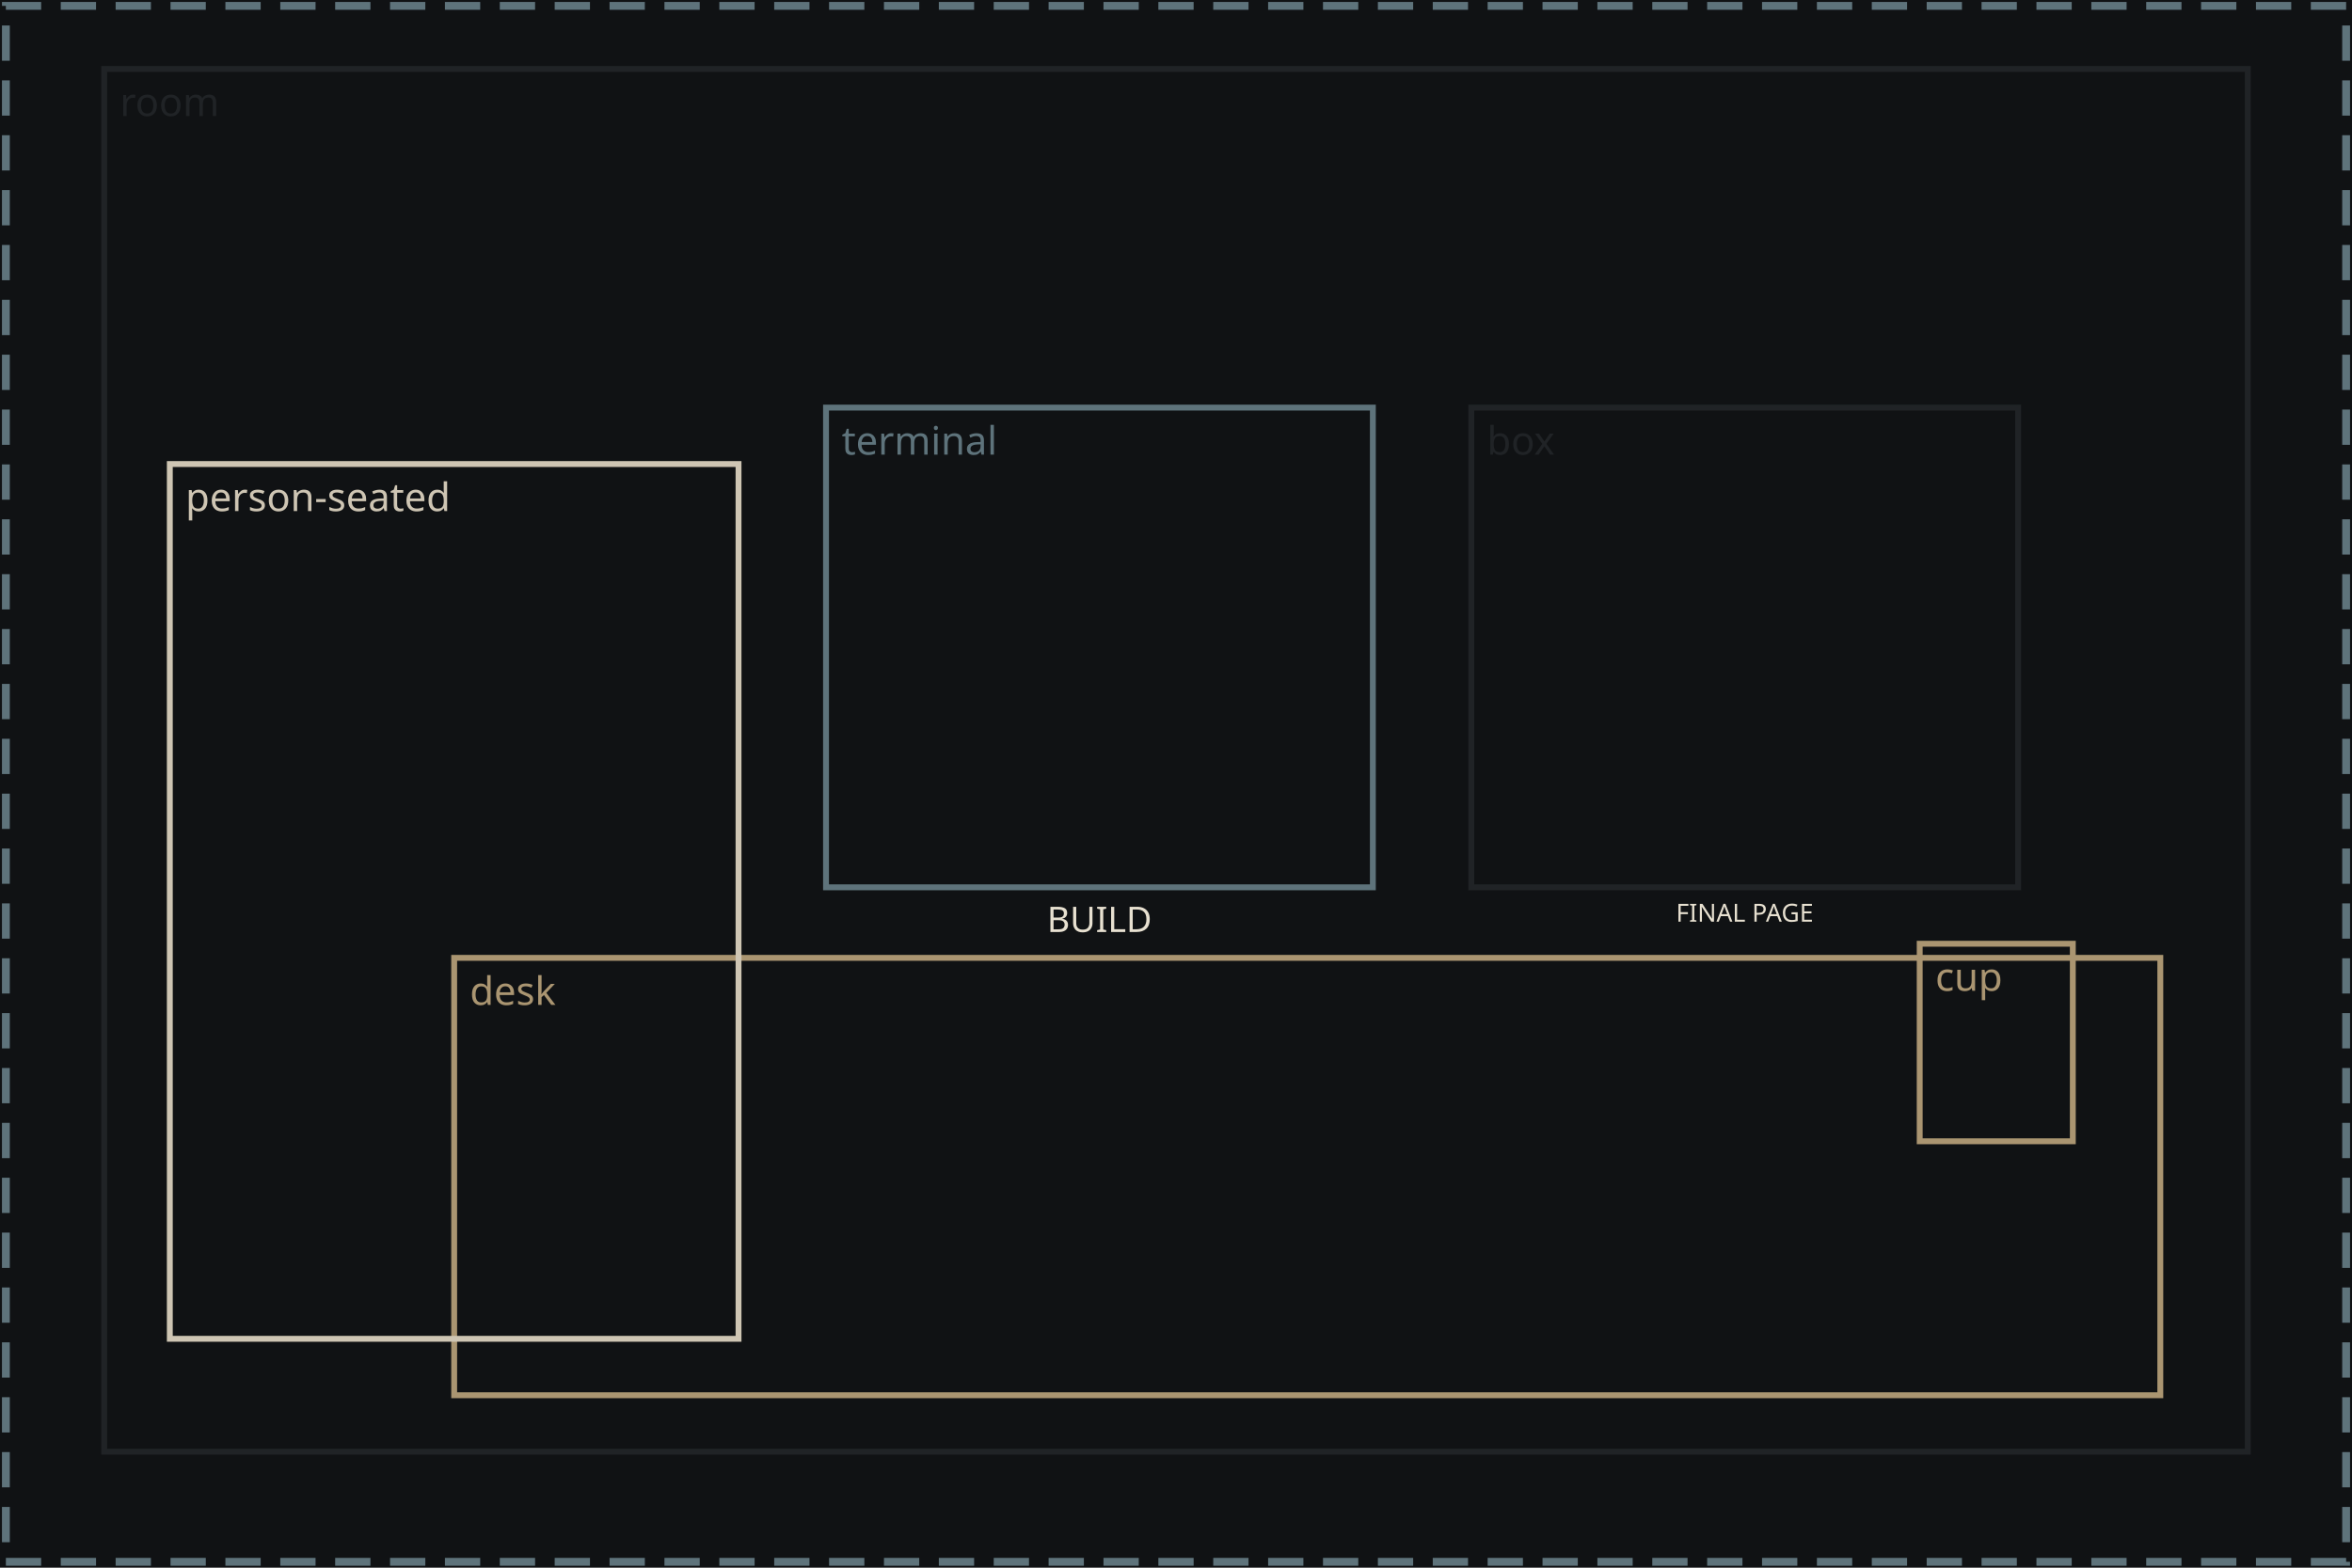
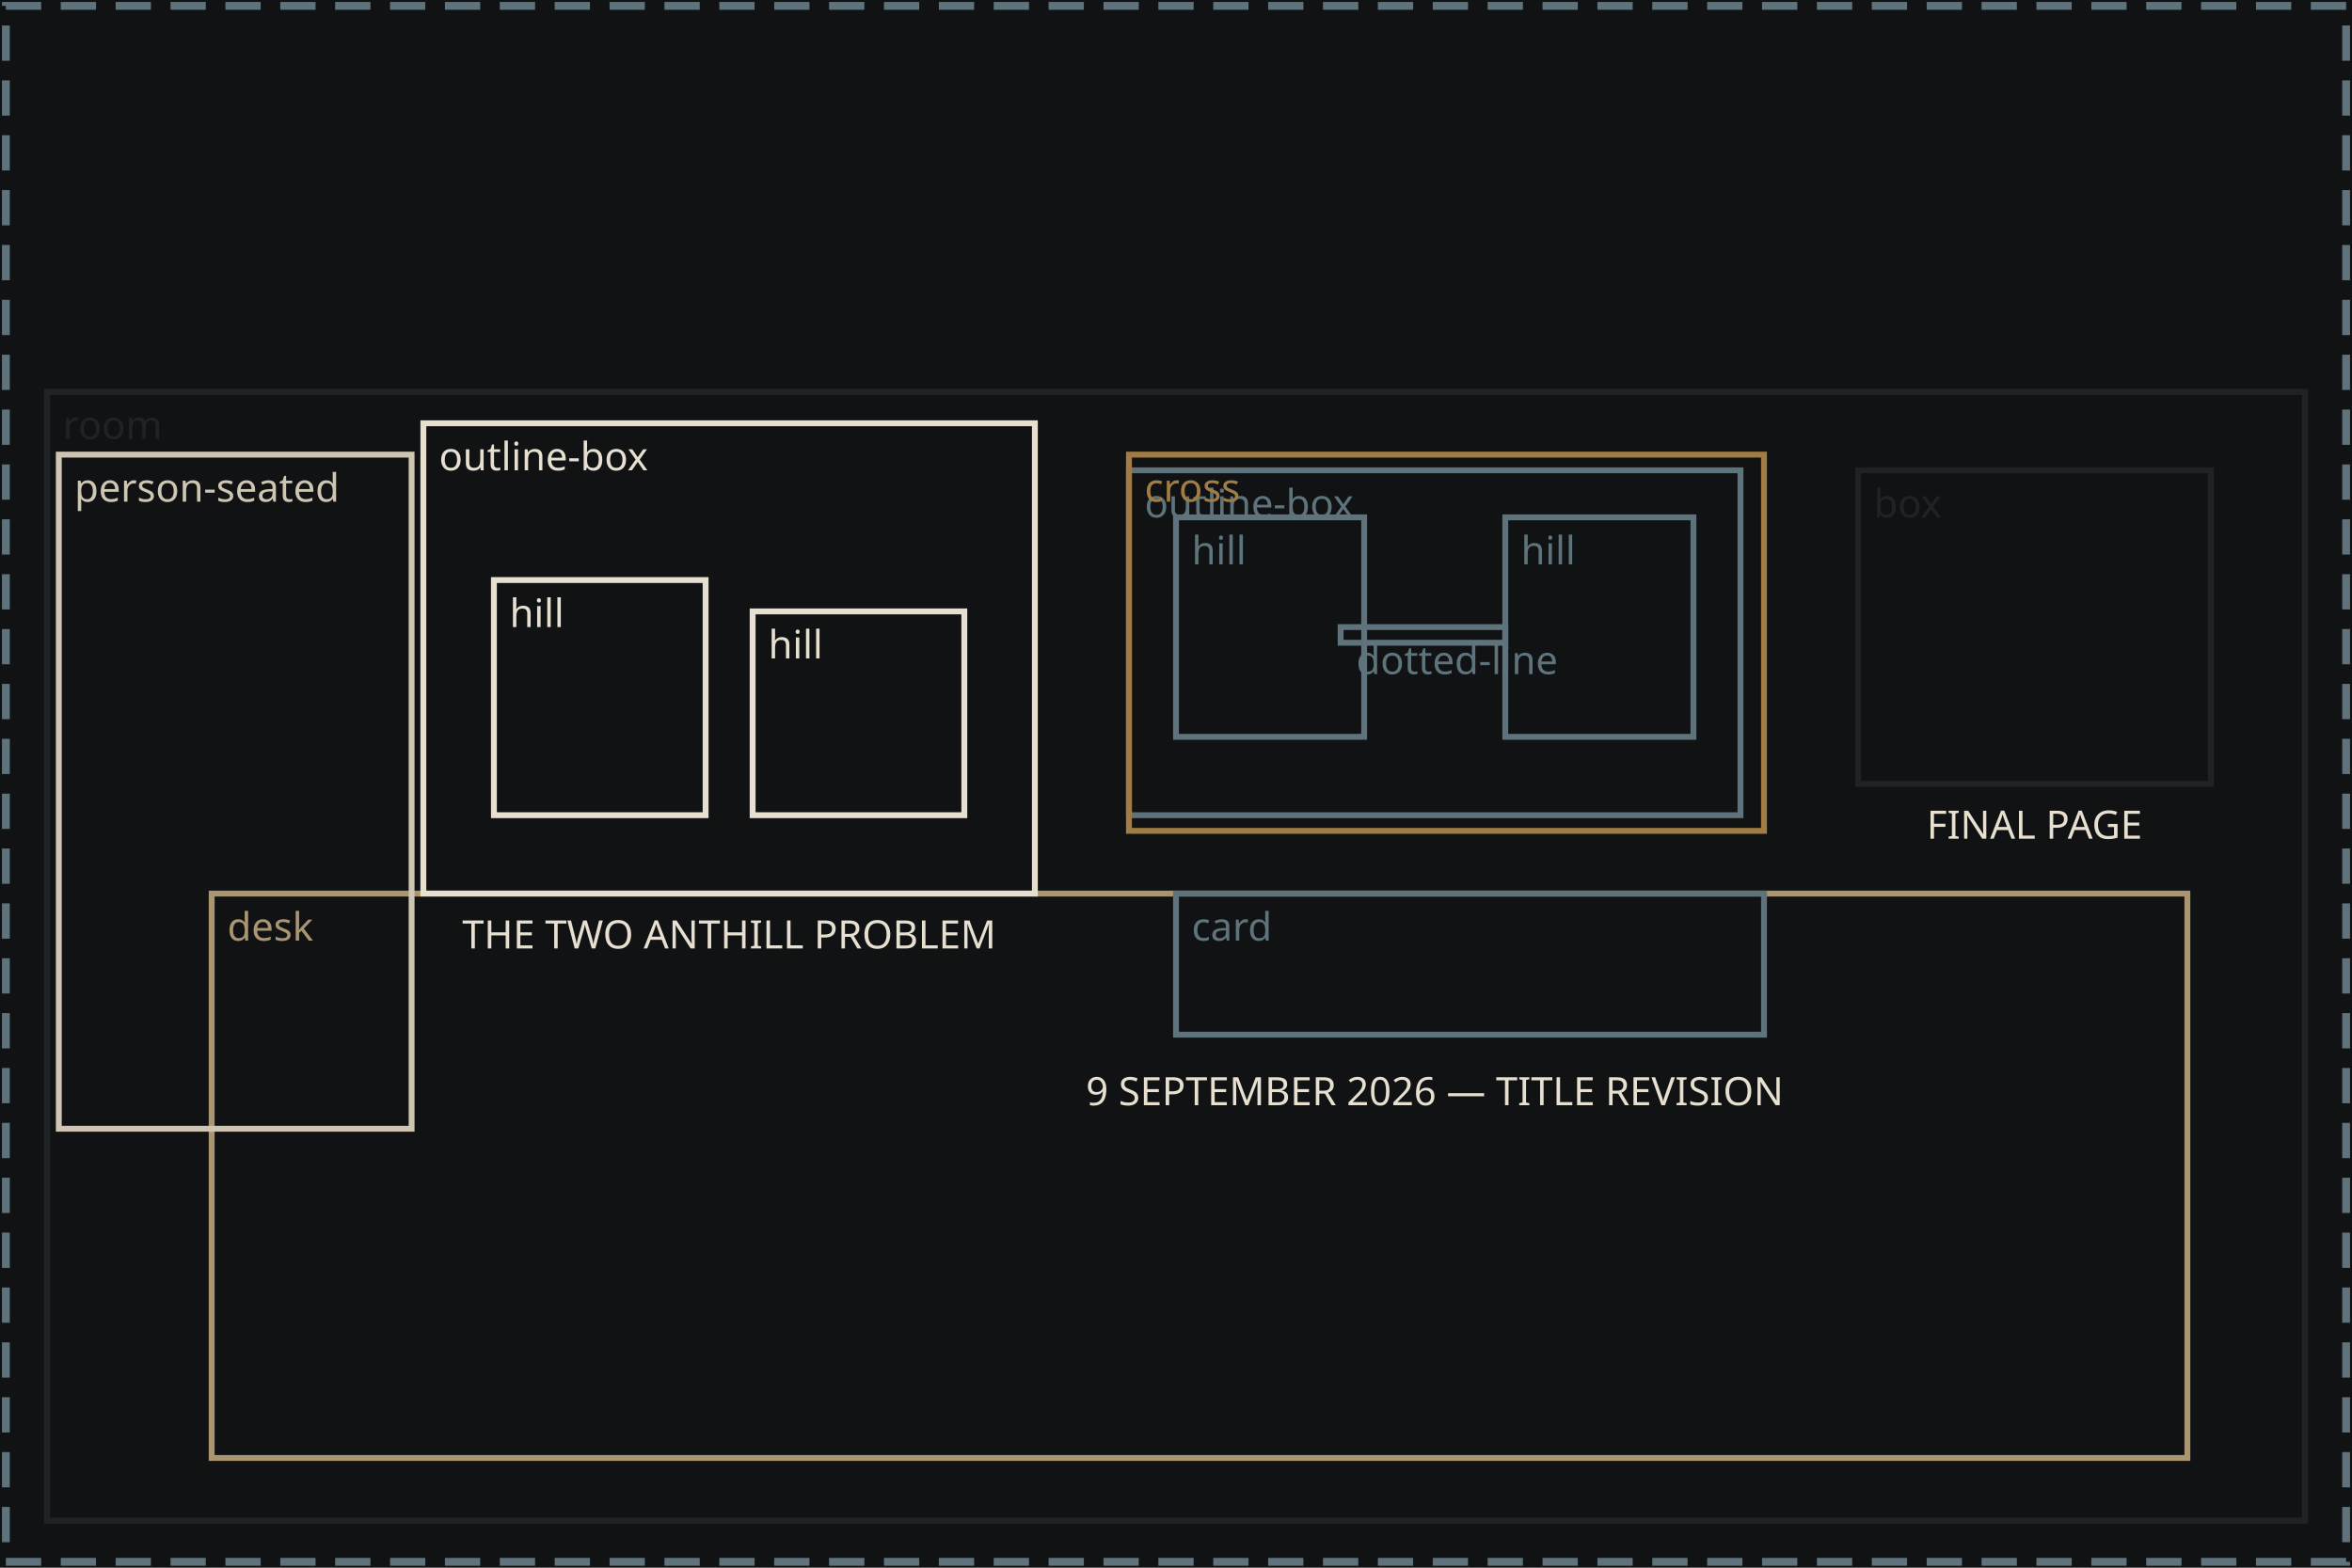
<svg xmlns="http://www.w3.org/2000/svg" width="1200" height="800" viewBox="0 0 1200 800">
  <rect width="1200" height="800" fill="#101214" />
-   <rect x="53.16" y="35.2" width="1093.68" height="705.6" fill="none" stroke="#202326" stroke-width="3" />
-   <text x="61.16" y="59.2" fill="#202326" font-family="sans-serif" font-size="20">room</text>
-   <rect x="231.72" y="488.8" width="870.48" height="223.2" fill="none" stroke="#AA9571" stroke-width="3" />
-   <text x="239.72" y="512.8" fill="#AA9571" font-family="sans-serif" font-size="20">desk</text>
-   <rect x="86.64" y="236.8" width="290.16" height="446.4" fill="none" stroke="#CEC5B3" stroke-width="3" />
-   <text x="94.64" y="260.8" fill="#CEC5B3" font-family="sans-serif" font-size="20">person-seated</text>
-   <rect x="421.44" y="208" width="279" height="244.8" fill="none" stroke="#5E737B" stroke-width="3" />
-   <text x="429.44" y="232" fill="#5E737B" font-family="sans-serif" font-size="20">terminal</text>
-   <text x="560.94" y="475.6" text-anchor="middle" fill="#E7E0D0" font-size="18" font-family="sans-serif">BUILD</text>
-   <rect x="750.66" y="208" width="279" height="244.8" fill="none" stroke="#202326" stroke-width="3" />
-   <text x="758.66" y="232" fill="#202326" font-family="sans-serif" font-size="20">box</text>
-   <text x="890.16" y="470.35" text-anchor="middle" fill="#E7E0D0" font-size="12.75" font-family="sans-serif">FINAL PAGE</text>
-   <rect x="979.44" y="481.6" width="78.12" height="100.8" fill="none" stroke="#AA9571" stroke-width="3" />
-   <text x="987.44" y="505.6" fill="#AA9571" font-family="sans-serif" font-size="20">cup</text>
+   <rect x="24" y="200" width="1152" height="576" fill="none" stroke="#202326" stroke-width="3" />
+   <text x="32" y="224" fill="#202326" font-family="sans-serif" font-size="20">room</text>
+   <rect x="108" y="456" width="1008" height="288" fill="none" stroke="#AA9571" stroke-width="3" />
+   <text x="116" y="480" fill="#AA9571" font-family="sans-serif" font-size="20">desk</text>
+   <rect x="30" y="232" width="180" height="344" fill="none" stroke="#CEC5B3" stroke-width="3" />
+   <text x="38" y="256" fill="#CEC5B3" font-family="sans-serif" font-size="20">person-seated</text>
+   <rect x="948" y="240" width="180" height="160" fill="none" stroke="#202326" stroke-width="3" />
+   <text x="956" y="264" fill="#202326" font-family="sans-serif" font-size="20">box</text>
+   <text x="1038" y="428" text-anchor="middle" fill="#E7E0D0" font-size="20" font-family="sans-serif">FINAL PAGE</text>
+   <rect x="216" y="216" width="312" height="240" fill="none" stroke="#E7E0D0" stroke-width="3" />
+   <text x="224" y="240" fill="#E7E0D0" font-family="sans-serif" font-size="20">outline-box</text>
+   <text x="372" y="484" text-anchor="middle" fill="#E7E0D0" font-size="20" font-family="sans-serif">THE TWO ANTHILL PROBLEM</text>
+   <rect x="252" y="296" width="108" height="120" fill="none" stroke="#E7E0D0" stroke-width="3" />
+   <text x="260" y="320" fill="#E7E0D0" font-family="sans-serif" font-size="20">hill</text>
+   <rect x="384" y="312" width="108" height="104" fill="none" stroke="#E7E0D0" stroke-width="3" />
+   <text x="392" y="336" fill="#E7E0D0" font-family="sans-serif" font-size="20">hill</text>
+   <rect x="576" y="240" width="312" height="176" fill="none" stroke="#5E737B" stroke-width="3" />
+   <text x="584" y="264" fill="#5E737B" font-family="sans-serif" font-size="20">outline-box</text>
+   <rect x="600" y="264" width="96" height="112" fill="none" stroke="#5E737B" stroke-width="3" />
+   <text x="608" y="288" fill="#5E737B" font-family="sans-serif" font-size="20">hill</text>
+   <rect x="768" y="264" width="96" height="112" fill="none" stroke="#5E737B" stroke-width="3" />
+   <text x="776" y="288" fill="#5E737B" font-family="sans-serif" font-size="20">hill</text>
+   <rect x="684" y="320" width="84" height="8" fill="none" stroke="#5E737B" stroke-width="3" />
+   <text x="692" y="344" fill="#5E737B" font-family="sans-serif" font-size="20">dotted-line</text>
+   <rect x="576" y="232" width="324" height="192" fill="none" stroke="#A17D45" stroke-width="3" />
+   <text x="584" y="256" fill="#A17D45" font-family="sans-serif" font-size="20">cross</text>
+   <rect x="960" y="504" width="30" height="22.4" fill="none" stroke="#101214" stroke-width="3" />
+   <text x="968" y="528" fill="#101214" font-family="sans-serif" font-size="20">ant</text>
+   <rect x="1014" y="516" width="27.6" height="20.8" fill="none" stroke="#101214" stroke-width="3" />
+   <text x="1022" y="540" fill="#101214" font-family="sans-serif" font-size="20">ant</text>
+   <rect x="600" y="456" width="300" height="72" fill="none" stroke="#5E737B" stroke-width="3" />
+   <text x="608" y="480" fill="#5E737B" font-family="sans-serif" font-size="20">card</text>
+   <text x="732" y="564" text-anchor="middle" fill="#E7E0D0" font-size="20" font-family="sans-serif">9 SEPTEMBER 2026 — TITLE REVISION</text>
  <rect x="3" y="3" width="1194" height="794" fill="none" stroke="#5E737B" stroke-width="4" stroke-dasharray="18 10" />
</svg>
